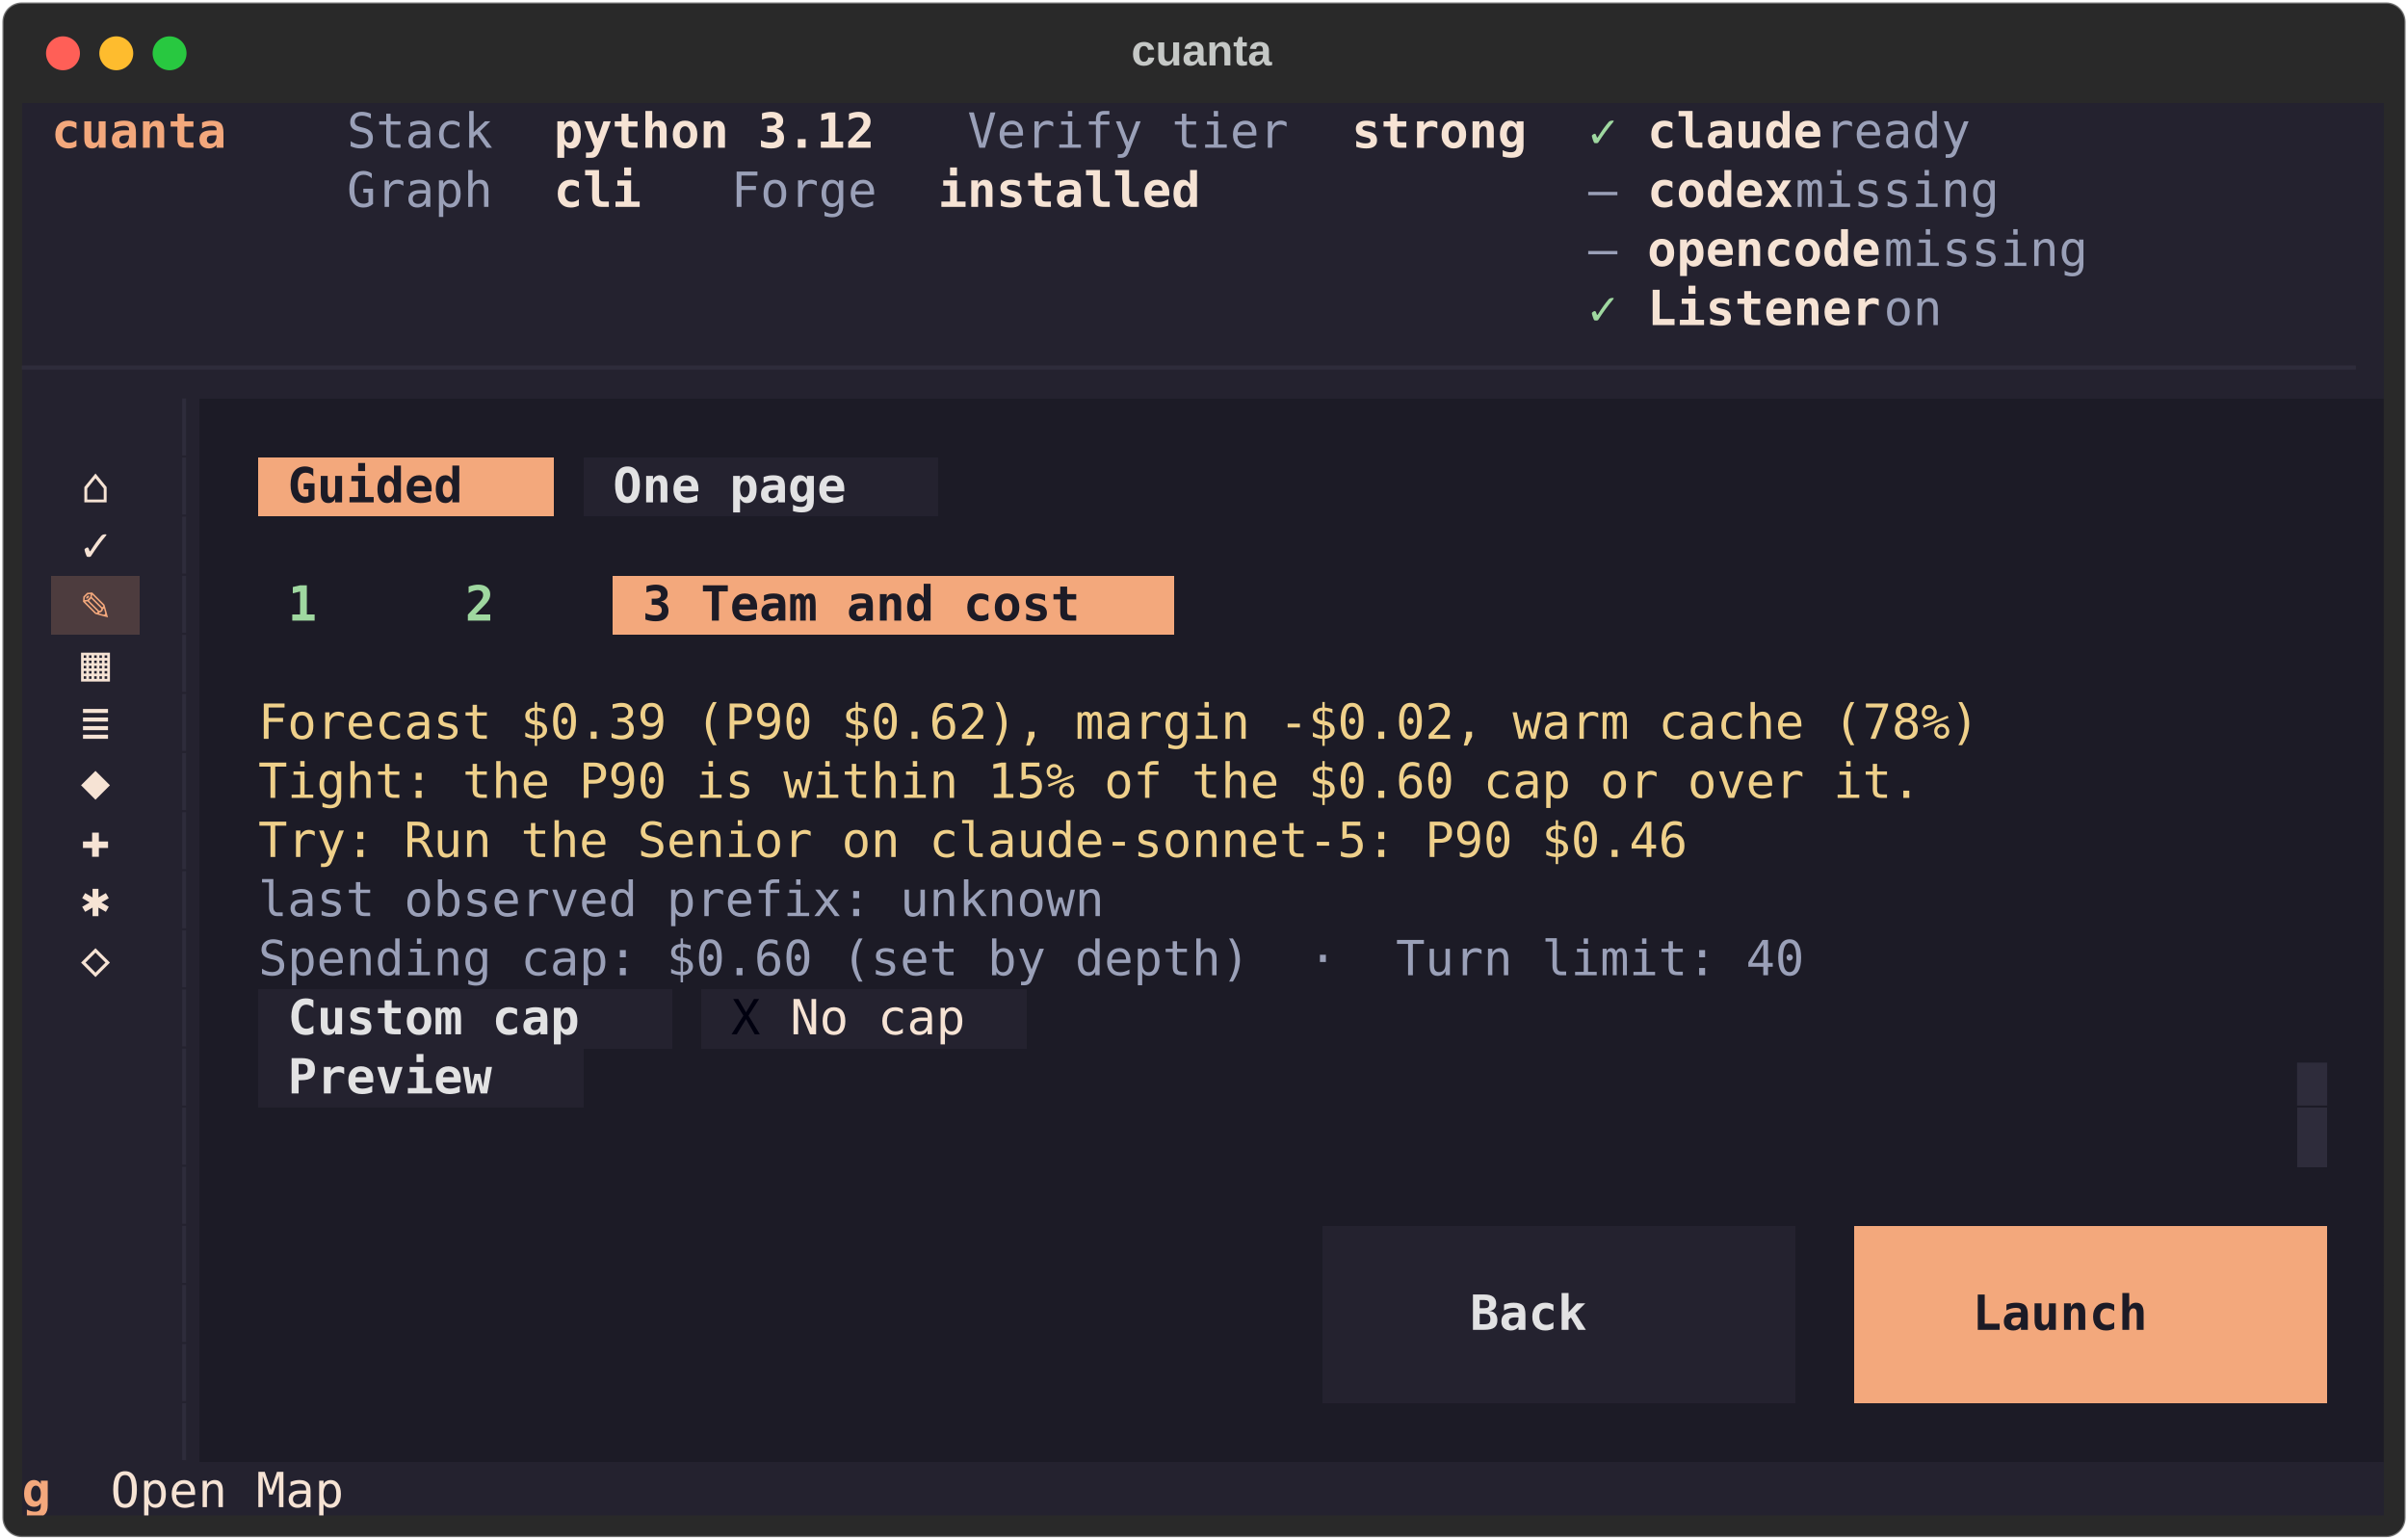
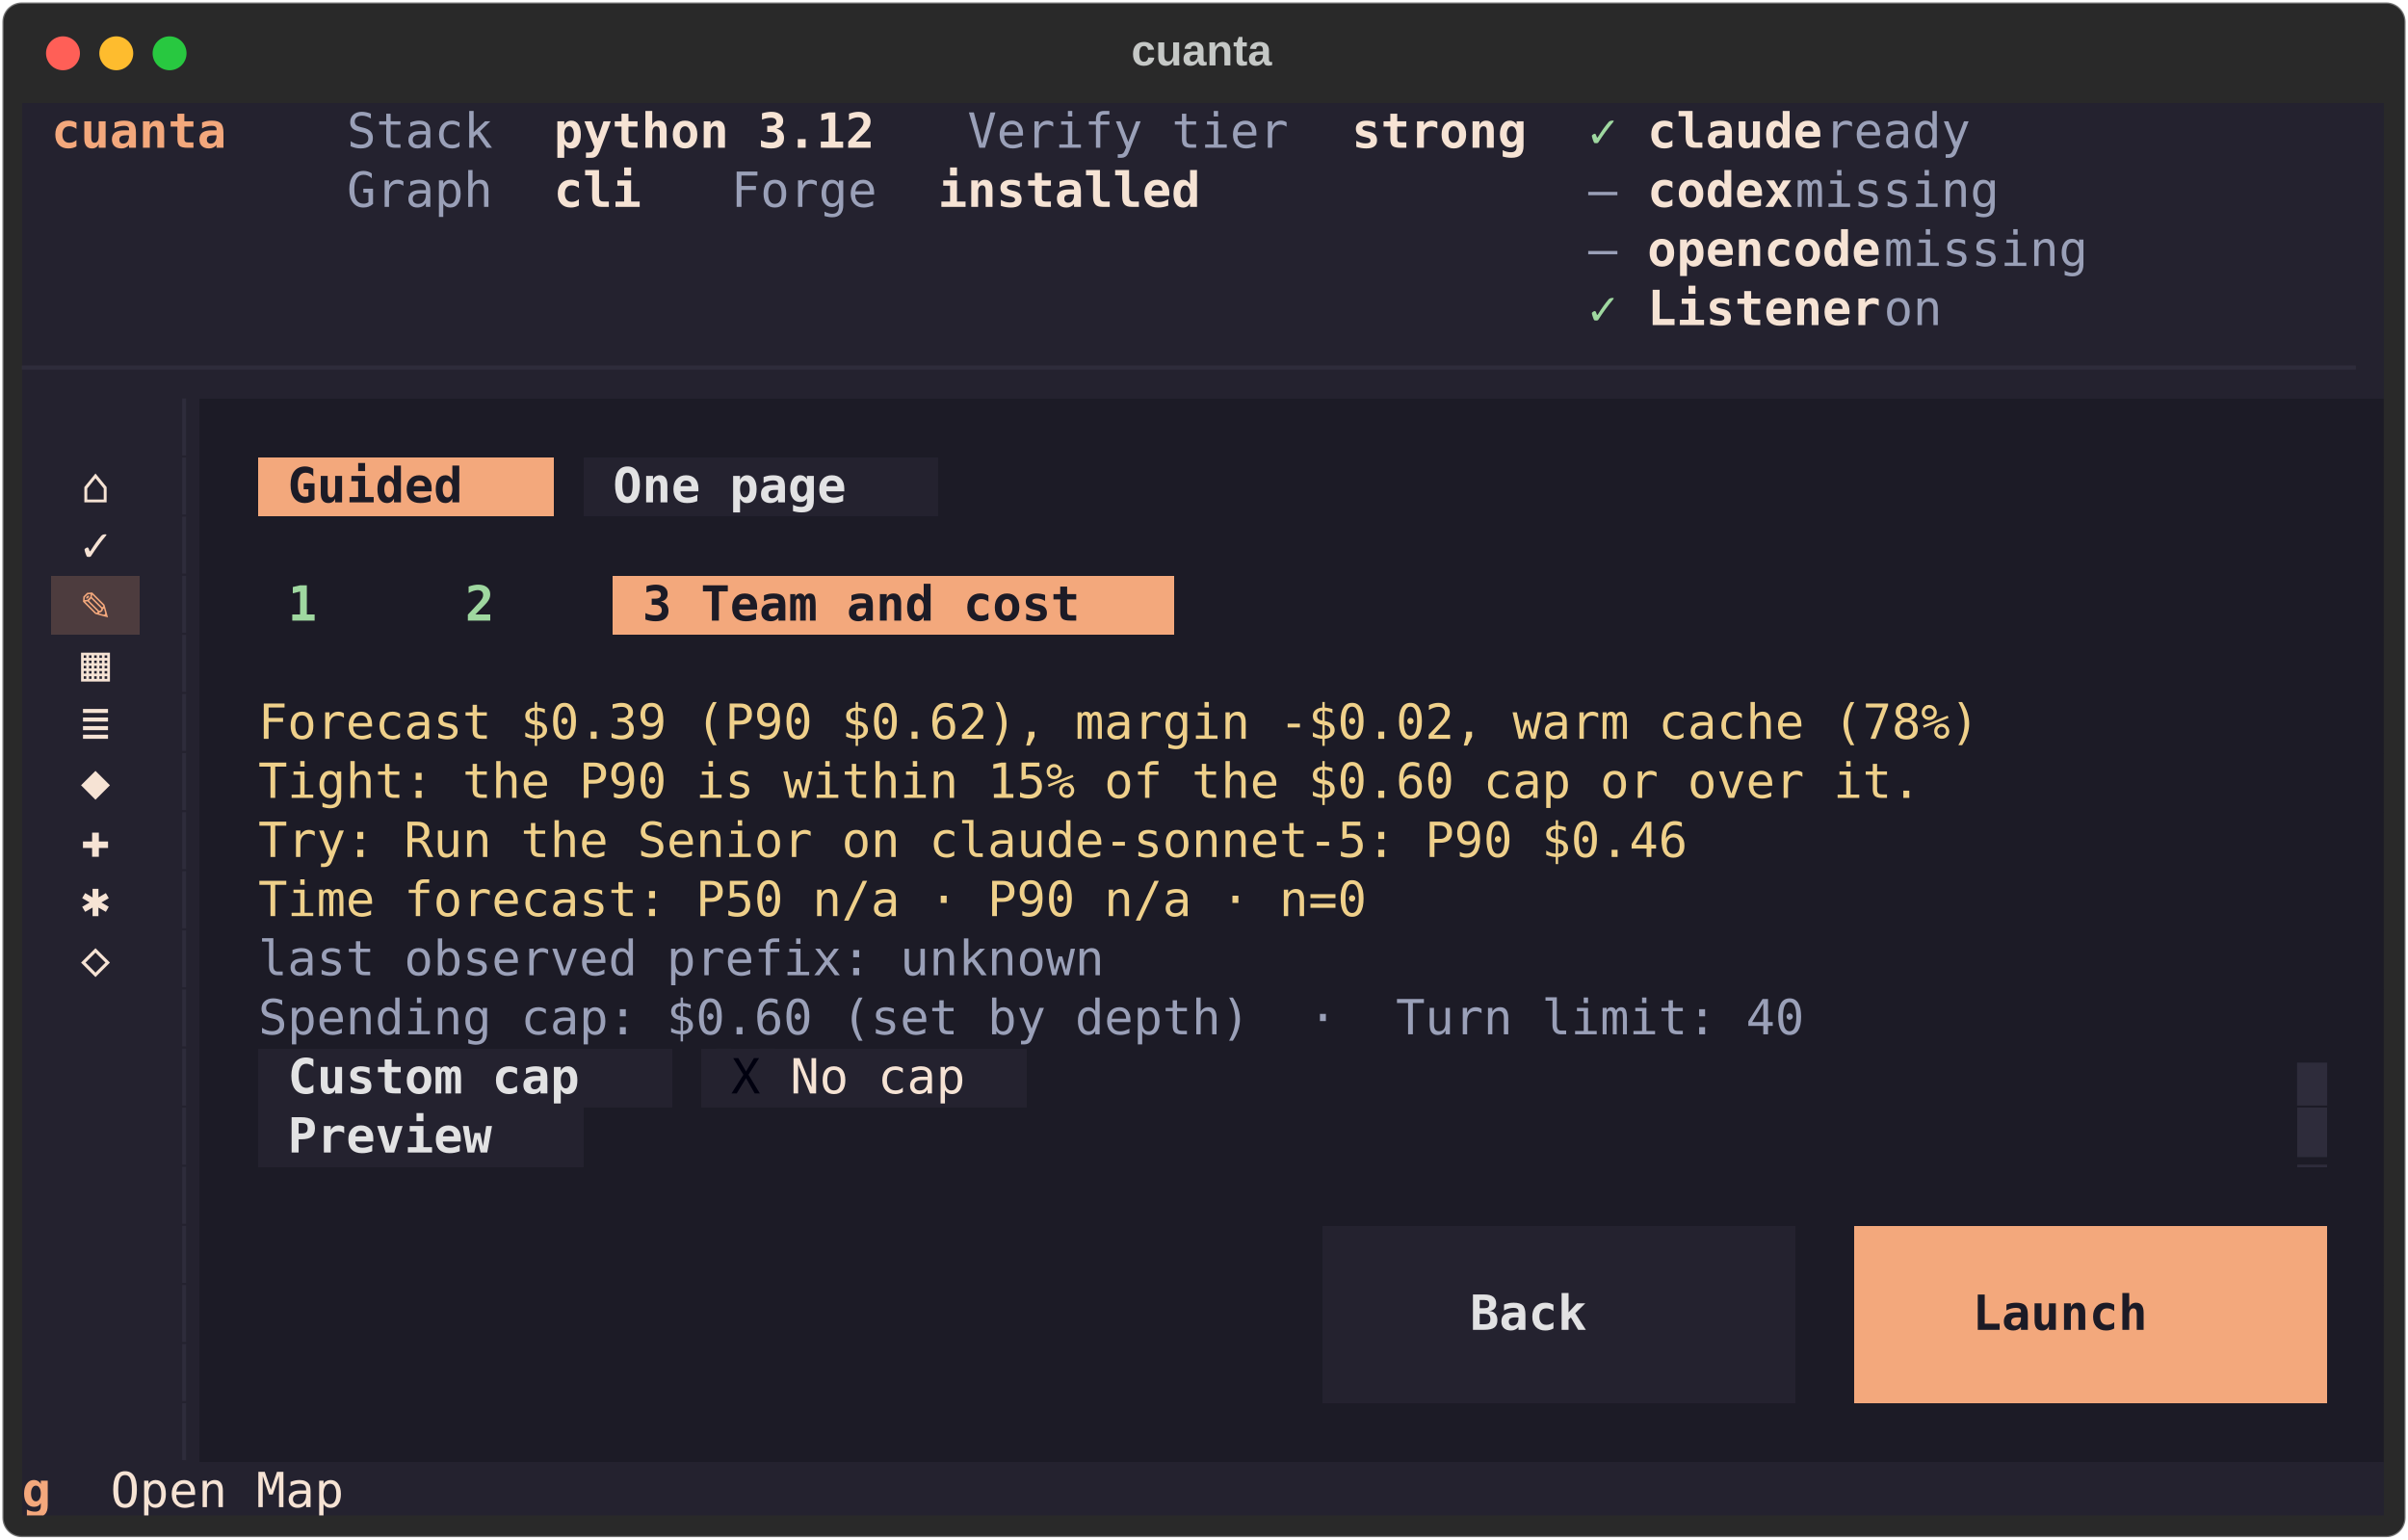
<svg xmlns="http://www.w3.org/2000/svg" class="rich-terminal" viewBox="0 0 994 635.6">
  <style>

    @font-face {
        font-family: "Fira Code";
        src: local("FiraCode-Regular"),
                url("https://cdnjs.cloudflare.com/ajax/libs/firacode/6.2.0/woff2/FiraCode-Regular.woff2") format("woff2"),
                url("https://cdnjs.cloudflare.com/ajax/libs/firacode/6.2.0/woff/FiraCode-Regular.woff") format("woff");
        font-style: normal;
        font-weight: 400;
    }
    @font-face {
        font-family: "Fira Code";
        src: local("FiraCode-Bold"),
                url("https://cdnjs.cloudflare.com/ajax/libs/firacode/6.2.0/woff2/FiraCode-Bold.woff2") format("woff2"),
                url("https://cdnjs.cloudflare.com/ajax/libs/firacode/6.2.0/woff/FiraCode-Bold.woff") format("woff");
        font-style: bold;
        font-weight: 700;
    }

    .terminal-matrix {
        font-family: Fira Code, monospace;
        font-size: 20px;
        line-height: 24.4px;
        font-variant-east-asian: full-width;
    }

    .terminal-title {
        font-size: 18px;
        font-weight: bold;
        font-family: arial;
    }

    .terminal-r1 { fill: #c5c8c6 }
.terminal-r2 { fill: #f3a87c;font-weight: bold }
.terminal-r3 { fill: #9aa0b8 }
.terminal-r4 { fill: #f6e3d4;font-weight: bold }
.terminal-r5 { fill: #f6e3d4 }
.terminal-r6 { fill: #9fd8a0 }
.terminal-r7 { fill: #2e2c3b }
.terminal-r8 { fill: #1c1b26;font-weight: bold }
.terminal-r9 { fill: #e2e2e3;font-weight: bold }
.terminal-r10 { fill: #9fd8a0;font-weight: bold }
.terminal-r11 { fill: #efd08a }
.terminal-r12 { fill: #24222f }
.terminal-r13 { fill: #00000f }
.terminal-r14 { fill: #1c1b26 }
.terminal-r15 { fill: #ee8a94 }
.terminal-r16 { fill: #f4a87c;font-weight: bold }
    </style>
  <defs>
    <clipPath id="terminal-clip-terminal">
      <rect x="0" y="0" width="975.0" height="584.6" />
    </clipPath>
    <clipPath id="terminal-line-0">
      <rect x="0" y="1.5" width="976" height="24.65" />
    </clipPath>
    <clipPath id="terminal-line-1">
      <rect x="0" y="25.9" width="976" height="24.65" />
    </clipPath>
    <clipPath id="terminal-line-2">
      <rect x="0" y="50.3" width="976" height="24.65" />
    </clipPath>
    <clipPath id="terminal-line-3">
      <rect x="0" y="74.7" width="976" height="24.65" />
    </clipPath>
    <clipPath id="terminal-line-4">
      <rect x="0" y="99.1" width="976" height="24.65" />
    </clipPath>
    <clipPath id="terminal-line-5">
      <rect x="0" y="123.5" width="976" height="24.65" />
    </clipPath>
    <clipPath id="terminal-line-6">
      <rect x="0" y="147.9" width="976" height="24.65" />
    </clipPath>
    <clipPath id="terminal-line-7">
      <rect x="0" y="172.3" width="976" height="24.65" />
    </clipPath>
    <clipPath id="terminal-line-8">
      <rect x="0" y="196.7" width="976" height="24.65" />
    </clipPath>
    <clipPath id="terminal-line-9">
      <rect x="0" y="221.1" width="976" height="24.65" />
    </clipPath>
    <clipPath id="terminal-line-10">
      <rect x="0" y="245.5" width="976" height="24.65" />
    </clipPath>
    <clipPath id="terminal-line-11">
      <rect x="0" y="269.9" width="976" height="24.65" />
    </clipPath>
    <clipPath id="terminal-line-12">
      <rect x="0" y="294.3" width="976" height="24.65" />
    </clipPath>
    <clipPath id="terminal-line-13">
      <rect x="0" y="318.7" width="976" height="24.65" />
    </clipPath>
    <clipPath id="terminal-line-14">
      <rect x="0" y="343.1" width="976" height="24.65" />
    </clipPath>
    <clipPath id="terminal-line-15">
      <rect x="0" y="367.5" width="976" height="24.65" />
    </clipPath>
    <clipPath id="terminal-line-16">
      <rect x="0" y="391.9" width="976" height="24.65" />
    </clipPath>
    <clipPath id="terminal-line-17">
      <rect x="0" y="416.3" width="976" height="24.65" />
    </clipPath>
    <clipPath id="terminal-line-18">
      <rect x="0" y="440.7" width="976" height="24.65" />
    </clipPath>
    <clipPath id="terminal-line-19">
      <rect x="0" y="465.1" width="976" height="24.65" />
    </clipPath>
    <clipPath id="terminal-line-20">
      <rect x="0" y="489.5" width="976" height="24.65" />
    </clipPath>
    <clipPath id="terminal-line-21">
      <rect x="0" y="513.9" width="976" height="24.65" />
    </clipPath>
    <clipPath id="terminal-line-22">
      <rect x="0" y="538.3" width="976" height="24.65" />
    </clipPath>
  </defs>
  <rect fill="#292929" stroke="rgba(255,255,255,0.35)" stroke-width="1" x="1" y="1" width="992" height="633.6" rx="8" />
  <text class="terminal-title" fill="#c5c8c6" text-anchor="middle" x="496" y="27">cuanta</text>
  <g transform="translate(26,22)">
    <circle cx="0" cy="0" r="7" fill="#ff5f57" />
    <circle cx="22" cy="0" r="7" fill="#febc2e" />
    <circle cx="44" cy="0" r="7" fill="#28c840" />
  </g>
  <g transform="translate(9, 41)" clip-path="url(#terminal-clip-terminal)">
    <rect fill="#24222f" x="0" y="1.5" width="12.2" height="24.65" shape-rendering="crispEdges" />
    <rect fill="#24222f" x="12.2" y="1.5" width="73.2" height="24.65" shape-rendering="crispEdges" />
    <rect fill="#24222f" x="85.4" y="1.5" width="48.8" height="24.65" shape-rendering="crispEdges" />
    <rect fill="#24222f" x="134.2" y="1.5" width="85.4" height="24.65" shape-rendering="crispEdges" />
    <rect fill="#24222f" x="219.6" y="1.5" width="146.4" height="24.65" shape-rendering="crispEdges" />
    <rect fill="#24222f" x="366" y="1.5" width="24.4" height="24.65" shape-rendering="crispEdges" />
    <rect fill="#24222f" x="390.4" y="1.5" width="158.6" height="24.65" shape-rendering="crispEdges" />
    <rect fill="#24222f" x="549" y="1.5" width="85.4" height="24.65" shape-rendering="crispEdges" />
    <rect fill="#24222f" x="634.4" y="1.5" width="12.2" height="24.65" shape-rendering="crispEdges" />
    <rect fill="#24222f" x="646.6" y="1.5" width="24.4" height="24.65" shape-rendering="crispEdges" />
    <rect fill="#24222f" x="671" y="1.5" width="73.2" height="24.65" shape-rendering="crispEdges" />
    <rect fill="#24222f" x="744.2" y="1.5" width="85.4" height="24.65" shape-rendering="crispEdges" />
    <rect fill="#24222f" x="829.6" y="1.5" width="146.4" height="24.65" shape-rendering="crispEdges" />
    <rect fill="#24222f" x="0" y="25.9" width="134.2" height="24.65" shape-rendering="crispEdges" />
    <rect fill="#24222f" x="134.2" y="25.9" width="85.4" height="24.65" shape-rendering="crispEdges" />
    <rect fill="#24222f" x="219.6" y="25.9" width="48.8" height="24.65" shape-rendering="crispEdges" />
    <rect fill="#24222f" x="268.4" y="25.9" width="24.4" height="24.65" shape-rendering="crispEdges" />
    <rect fill="#24222f" x="292.8" y="25.9" width="85.4" height="24.65" shape-rendering="crispEdges" />
    <rect fill="#24222f" x="378.2" y="25.9" width="122" height="24.65" shape-rendering="crispEdges" />
    <rect fill="#24222f" x="500.2" y="25.9" width="146.4" height="24.65" shape-rendering="crispEdges" />
    <rect fill="#24222f" x="646.6" y="25.9" width="24.4" height="24.65" shape-rendering="crispEdges" />
    <rect fill="#24222f" x="671" y="25.9" width="61" height="24.65" shape-rendering="crispEdges" />
    <rect fill="#24222f" x="732" y="25.9" width="109.8" height="24.65" shape-rendering="crispEdges" />
    <rect fill="#24222f" x="841.8" y="25.9" width="134.2" height="24.65" shape-rendering="crispEdges" />
    <rect fill="#24222f" x="0" y="50.3" width="134.2" height="24.65" shape-rendering="crispEdges" />
    <rect fill="#24222f" x="134.2" y="50.3" width="512.4" height="24.65" shape-rendering="crispEdges" />
    <rect fill="#24222f" x="646.6" y="50.3" width="24.4" height="24.65" shape-rendering="crispEdges" />
    <rect fill="#24222f" x="671" y="50.3" width="97.6" height="24.65" shape-rendering="crispEdges" />
    <rect fill="#24222f" x="768.6" y="50.3" width="109.8" height="24.65" shape-rendering="crispEdges" />
    <rect fill="#24222f" x="878.4" y="50.3" width="97.6" height="24.65" shape-rendering="crispEdges" />
    <rect fill="#24222f" x="0" y="74.7" width="134.2" height="24.65" shape-rendering="crispEdges" />
    <rect fill="#24222f" x="134.2" y="74.7" width="512.4" height="24.65" shape-rendering="crispEdges" />
    <rect fill="#24222f" x="646.6" y="74.7" width="24.4" height="24.65" shape-rendering="crispEdges" />
    <rect fill="#24222f" x="671" y="74.7" width="97.6" height="24.65" shape-rendering="crispEdges" />
    <rect fill="#24222f" x="768.6" y="74.7" width="48.8" height="24.65" shape-rendering="crispEdges" />
    <rect fill="#24222f" x="817.4" y="74.7" width="158.6" height="24.65" shape-rendering="crispEdges" />
    <rect fill="#24222f" x="0" y="99.1" width="976" height="24.65" shape-rendering="crispEdges" />
    <rect fill="#24222f" x="0" y="123.5" width="61" height="24.65" shape-rendering="crispEdges" />
    <rect fill="#24222f" x="61" y="123.5" width="12.2" height="24.65" shape-rendering="crispEdges" />
    <rect fill="#1c1b26" x="73.2" y="123.5" width="902.8" height="24.65" shape-rendering="crispEdges" />
    <rect fill="#24222f" x="0" y="147.9" width="24.4" height="24.65" shape-rendering="crispEdges" />
    <rect fill="#24222f" x="24.4" y="147.9" width="12.2" height="24.65" shape-rendering="crispEdges" />
    <rect fill="#24222f" x="36.6" y="147.9" width="24.4" height="24.65" shape-rendering="crispEdges" />
    <rect fill="#24222f" x="61" y="147.9" width="12.2" height="24.65" shape-rendering="crispEdges" />
    <rect fill="#1c1b26" x="73.2" y="147.9" width="24.4" height="24.65" shape-rendering="crispEdges" />
    <rect fill="#f3a87c" x="97.6" y="147.9" width="12.2" height="24.65" shape-rendering="crispEdges" />
    <rect fill="#f3a87c" x="109.8" y="147.9" width="97.6" height="24.65" shape-rendering="crispEdges" />
    <rect fill="#f3a87c" x="207.4" y="147.9" width="12.2" height="24.65" shape-rendering="crispEdges" />
    <rect fill="#1c1b26" x="219.6" y="147.9" width="12.2" height="24.65" shape-rendering="crispEdges" />
    <rect fill="#24222f" x="231.8" y="147.9" width="12.2" height="24.65" shape-rendering="crispEdges" />
    <rect fill="#24222f" x="244" y="147.9" width="122" height="24.65" shape-rendering="crispEdges" />
    <rect fill="#24222f" x="366" y="147.9" width="12.2" height="24.65" shape-rendering="crispEdges" />
    <rect fill="#1c1b26" x="378.2" y="147.9" width="597.8" height="24.65" shape-rendering="crispEdges" />
    <rect fill="#24222f" x="0" y="172.3" width="24.4" height="24.65" shape-rendering="crispEdges" />
    <rect fill="#24222f" x="24.4" y="172.3" width="12.2" height="24.65" shape-rendering="crispEdges" />
    <rect fill="#24222f" x="36.6" y="172.3" width="24.4" height="24.65" shape-rendering="crispEdges" />
    <rect fill="#24222f" x="61" y="172.3" width="12.2" height="24.65" shape-rendering="crispEdges" />
    <rect fill="#1c1b26" x="73.2" y="172.3" width="902.8" height="24.65" shape-rendering="crispEdges" />
    <rect fill="#24222f" x="0" y="196.7" width="12.2" height="24.65" shape-rendering="crispEdges" />
    <rect fill="#4d3c3e" x="12.2" y="196.7" width="12.2" height="24.65" shape-rendering="crispEdges" />
    <rect fill="#4d3c3e" x="24.4" y="196.7" width="12.2" height="24.65" shape-rendering="crispEdges" />
    <rect fill="#4d3c3e" x="36.6" y="196.7" width="12.2" height="24.65" shape-rendering="crispEdges" />
    <rect fill="#24222f" x="48.8" y="196.7" width="12.2" height="24.65" shape-rendering="crispEdges" />
    <rect fill="#24222f" x="61" y="196.7" width="12.2" height="24.65" shape-rendering="crispEdges" />
    <rect fill="#1c1b26" x="73.2" y="196.7" width="36.6" height="24.65" shape-rendering="crispEdges" />
    <rect fill="#1c1b26" x="109.8" y="196.7" width="36.6" height="24.65" shape-rendering="crispEdges" />
    <rect fill="#1c1b26" x="146.4" y="196.7" width="36.6" height="24.65" shape-rendering="crispEdges" />
    <rect fill="#1c1b26" x="183" y="196.7" width="36.6" height="24.65" shape-rendering="crispEdges" />
    <rect fill="#1c1b26" x="219.6" y="196.7" width="24.4" height="24.65" shape-rendering="crispEdges" />
    <rect fill="#f3a87c" x="244" y="196.7" width="12.2" height="24.65" shape-rendering="crispEdges" />
    <rect fill="#f3a87c" x="256.2" y="196.7" width="207.4" height="24.65" shape-rendering="crispEdges" />
    <rect fill="#f3a87c" x="463.6" y="196.7" width="12.2" height="24.65" shape-rendering="crispEdges" />
    <rect fill="#1c1b26" x="475.8" y="196.7" width="500.2" height="24.65" shape-rendering="crispEdges" />
    <rect fill="#24222f" x="0" y="221.1" width="24.4" height="24.65" shape-rendering="crispEdges" />
    <rect fill="#24222f" x="24.4" y="221.1" width="12.2" height="24.65" shape-rendering="crispEdges" />
    <rect fill="#24222f" x="36.6" y="221.1" width="24.4" height="24.65" shape-rendering="crispEdges" />
    <rect fill="#24222f" x="61" y="221.1" width="12.2" height="24.65" shape-rendering="crispEdges" />
    <rect fill="#1c1b26" x="73.2" y="221.1" width="902.8" height="24.65" shape-rendering="crispEdges" />
    <rect fill="#24222f" x="0" y="245.5" width="24.4" height="24.65" shape-rendering="crispEdges" />
    <rect fill="#24222f" x="24.4" y="245.5" width="12.2" height="24.65" shape-rendering="crispEdges" />
    <rect fill="#24222f" x="36.6" y="245.5" width="24.4" height="24.65" shape-rendering="crispEdges" />
    <rect fill="#24222f" x="61" y="245.5" width="12.2" height="24.65" shape-rendering="crispEdges" />
    <rect fill="#1c1b26" x="73.2" y="245.5" width="24.4" height="24.65" shape-rendering="crispEdges" />
    <rect fill="#1c1b26" x="97.6" y="245.5" width="719.8" height="24.65" shape-rendering="crispEdges" />
    <rect fill="#1c1b26" x="817.4" y="245.5" width="122" height="24.65" shape-rendering="crispEdges" />
    <rect fill="#1c1b26" x="939.4" y="245.5" width="12.2" height="24.65" shape-rendering="crispEdges" />
    <rect fill="#1c1b26" x="951.6" y="245.5" width="24.4" height="24.65" shape-rendering="crispEdges" />
    <rect fill="#24222f" x="0" y="269.9" width="24.4" height="24.65" shape-rendering="crispEdges" />
    <rect fill="#24222f" x="24.4" y="269.9" width="12.2" height="24.65" shape-rendering="crispEdges" />
    <rect fill="#24222f" x="36.6" y="269.9" width="24.4" height="24.65" shape-rendering="crispEdges" />
    <rect fill="#24222f" x="61" y="269.9" width="12.2" height="24.65" shape-rendering="crispEdges" />
    <rect fill="#1c1b26" x="73.2" y="269.9" width="24.4" height="24.65" shape-rendering="crispEdges" />
    <rect fill="#1c1b26" x="97.6" y="269.9" width="695.4" height="24.65" shape-rendering="crispEdges" />
    <rect fill="#1c1b26" x="793" y="269.9" width="146.4" height="24.65" shape-rendering="crispEdges" />
    <rect fill="#1c1b26" x="939.4" y="269.9" width="12.2" height="24.65" shape-rendering="crispEdges" />
    <rect fill="#1c1b26" x="951.6" y="269.9" width="24.4" height="24.65" shape-rendering="crispEdges" />
    <rect fill="#24222f" x="0" y="294.3" width="24.4" height="24.65" shape-rendering="crispEdges" />
    <rect fill="#24222f" x="24.4" y="294.3" width="12.2" height="24.65" shape-rendering="crispEdges" />
    <rect fill="#24222f" x="36.6" y="294.3" width="24.4" height="24.65" shape-rendering="crispEdges" />
    <rect fill="#24222f" x="61" y="294.3" width="12.2" height="24.65" shape-rendering="crispEdges" />
    <rect fill="#1c1b26" x="73.2" y="294.3" width="24.4" height="24.65" shape-rendering="crispEdges" />
    <rect fill="#1c1b26" x="97.6" y="294.3" width="597.8" height="24.65" shape-rendering="crispEdges" />
    <rect fill="#1c1b26" x="695.4" y="294.3" width="244" height="24.65" shape-rendering="crispEdges" />
    <rect fill="#1c1b26" x="939.4" y="294.3" width="12.2" height="24.65" shape-rendering="crispEdges" />
    <rect fill="#1c1b26" x="951.6" y="294.3" width="24.4" height="24.65" shape-rendering="crispEdges" />
    <rect fill="#24222f" x="0" y="318.7" width="24.4" height="24.65" shape-rendering="crispEdges" />
    <rect fill="#24222f" x="24.4" y="318.7" width="12.2" height="24.65" shape-rendering="crispEdges" />
    <rect fill="#24222f" x="36.6" y="318.7" width="24.4" height="24.65" shape-rendering="crispEdges" />
    <rect fill="#24222f" x="61" y="318.7" width="12.2" height="24.65" shape-rendering="crispEdges" />
    <rect fill="#1c1b26" x="73.2" y="318.7" width="24.4" height="24.65" shape-rendering="crispEdges" />
-     <rect fill="#1c1b26" x="97.6" y="318.7" width="353.8" height="24.65" shape-rendering="crispEdges" />
-     <rect fill="#1c1b26" x="451.4" y="318.7" width="488" height="24.65" shape-rendering="crispEdges" />
+     <rect fill="#1c1b26" x="97.6" y="318.7" width="463.6" height="24.65" shape-rendering="crispEdges" />
+     <rect fill="#1c1b26" x="561.2" y="318.7" width="378.2" height="24.65" shape-rendering="crispEdges" />
    <rect fill="#1c1b26" x="939.4" y="318.7" width="12.2" height="24.65" shape-rendering="crispEdges" />
    <rect fill="#1c1b26" x="951.6" y="318.7" width="24.4" height="24.65" shape-rendering="crispEdges" />
    <rect fill="#24222f" x="0" y="343.1" width="24.4" height="24.65" shape-rendering="crispEdges" />
    <rect fill="#24222f" x="24.4" y="343.1" width="12.2" height="24.65" shape-rendering="crispEdges" />
    <rect fill="#24222f" x="36.6" y="343.1" width="24.4" height="24.65" shape-rendering="crispEdges" />
    <rect fill="#24222f" x="61" y="343.1" width="12.2" height="24.65" shape-rendering="crispEdges" />
    <rect fill="#1c1b26" x="73.2" y="343.1" width="24.4" height="24.65" shape-rendering="crispEdges" />
-     <rect fill="#1c1b26" x="97.6" y="343.1" width="646.6" height="24.65" shape-rendering="crispEdges" />
-     <rect fill="#1c1b26" x="744.2" y="343.1" width="195.2" height="24.65" shape-rendering="crispEdges" />
+     <rect fill="#1c1b26" x="97.6" y="343.1" width="353.8" height="24.65" shape-rendering="crispEdges" />
+     <rect fill="#1c1b26" x="451.4" y="343.1" width="488" height="24.65" shape-rendering="crispEdges" />
    <rect fill="#1c1b26" x="939.4" y="343.1" width="12.2" height="24.65" shape-rendering="crispEdges" />
    <rect fill="#1c1b26" x="951.6" y="343.1" width="24.4" height="24.65" shape-rendering="crispEdges" />
    <rect fill="#24222f" x="0" y="367.5" width="61" height="24.65" shape-rendering="crispEdges" />
    <rect fill="#24222f" x="61" y="367.5" width="12.2" height="24.65" shape-rendering="crispEdges" />
    <rect fill="#1c1b26" x="73.2" y="367.5" width="24.4" height="24.65" shape-rendering="crispEdges" />
-     <rect fill="#24222f" x="97.6" y="367.5" width="12.2" height="24.65" shape-rendering="crispEdges" />
-     <rect fill="#24222f" x="109.8" y="367.5" width="146.4" height="24.65" shape-rendering="crispEdges" />
-     <rect fill="#24222f" x="256.2" y="367.5" width="12.2" height="24.65" shape-rendering="crispEdges" />
-     <rect fill="#1c1b26" x="268.4" y="367.5" width="12.2" height="24.65" shape-rendering="crispEdges" />
-     <rect fill="#24222f" x="280.6" y="367.5" width="12.2" height="24.65" shape-rendering="crispEdges" />
-     <rect fill="#24222f" x="292.8" y="367.5" width="12.2" height="24.65" shape-rendering="crispEdges" />
-     <rect fill="#24222f" x="305" y="367.5" width="12.2" height="24.65" shape-rendering="crispEdges" />
-     <rect fill="#24222f" x="317.2" y="367.5" width="97.6" height="24.65" shape-rendering="crispEdges" />
-     <rect fill="#1c1b26" x="414.8" y="367.5" width="524.6" height="24.65" shape-rendering="crispEdges" />
+     <rect fill="#1c1b26" x="97.6" y="367.5" width="646.6" height="24.65" shape-rendering="crispEdges" />
+     <rect fill="#1c1b26" x="744.2" y="367.5" width="195.2" height="24.65" shape-rendering="crispEdges" />
    <rect fill="#1c1b26" x="939.4" y="367.5" width="12.2" height="24.65" shape-rendering="crispEdges" />
    <rect fill="#1c1b26" x="951.6" y="367.5" width="24.4" height="24.65" shape-rendering="crispEdges" />
    <rect fill="#24222f" x="0" y="391.9" width="61" height="24.65" shape-rendering="crispEdges" />
    <rect fill="#24222f" x="61" y="391.9" width="12.2" height="24.65" shape-rendering="crispEdges" />
    <rect fill="#1c1b26" x="73.2" y="391.9" width="24.4" height="24.65" shape-rendering="crispEdges" />
    <rect fill="#24222f" x="97.6" y="391.9" width="12.2" height="24.65" shape-rendering="crispEdges" />
-     <rect fill="#24222f" x="109.8" y="391.9" width="109.8" height="24.65" shape-rendering="crispEdges" />
-     <rect fill="#24222f" x="219.6" y="391.9" width="12.2" height="24.65" shape-rendering="crispEdges" />
-     <rect fill="#1c1b26" x="231.8" y="391.9" width="707.6" height="24.65" shape-rendering="crispEdges" />
+     <rect fill="#24222f" x="109.8" y="391.9" width="146.4" height="24.65" shape-rendering="crispEdges" />
+     <rect fill="#24222f" x="256.2" y="391.9" width="12.2" height="24.65" shape-rendering="crispEdges" />
+     <rect fill="#1c1b26" x="268.4" y="391.9" width="12.2" height="24.65" shape-rendering="crispEdges" />
+     <rect fill="#24222f" x="280.6" y="391.9" width="12.2" height="24.65" shape-rendering="crispEdges" />
+     <rect fill="#24222f" x="292.8" y="391.9" width="12.2" height="24.65" shape-rendering="crispEdges" />
+     <rect fill="#24222f" x="305" y="391.9" width="12.2" height="24.65" shape-rendering="crispEdges" />
+     <rect fill="#24222f" x="317.2" y="391.9" width="97.6" height="24.65" shape-rendering="crispEdges" />
+     <rect fill="#1c1b26" x="414.8" y="391.9" width="524.6" height="24.65" shape-rendering="crispEdges" />
    <rect fill="#1c1b26" x="939.4" y="391.9" width="12.2" height="24.65" shape-rendering="crispEdges" />
    <rect fill="#1c1b26" x="951.6" y="391.9" width="24.4" height="24.65" shape-rendering="crispEdges" />
    <rect fill="#24222f" x="0" y="416.3" width="61" height="24.65" shape-rendering="crispEdges" />
    <rect fill="#24222f" x="61" y="416.3" width="12.2" height="24.65" shape-rendering="crispEdges" />
-     <rect fill="#1c1b26" x="73.2" y="416.3" width="866.2" height="24.65" shape-rendering="crispEdges" />
+     <rect fill="#1c1b26" x="73.2" y="416.3" width="24.4" height="24.65" shape-rendering="crispEdges" />
+     <rect fill="#24222f" x="97.6" y="416.3" width="12.2" height="24.65" shape-rendering="crispEdges" />
+     <rect fill="#24222f" x="109.8" y="416.3" width="109.8" height="24.65" shape-rendering="crispEdges" />
+     <rect fill="#24222f" x="219.6" y="416.3" width="12.2" height="24.65" shape-rendering="crispEdges" />
+     <rect fill="#1c1b26" x="231.8" y="416.3" width="707.6" height="24.65" shape-rendering="crispEdges" />
    <rect fill="#2e2c3b" x="939.4" y="416.3" width="12.2" height="24.65" shape-rendering="crispEdges" />
    <rect fill="#1c1b26" x="951.6" y="416.3" width="24.4" height="24.65" shape-rendering="crispEdges" />
    <rect fill="#24222f" x="0" y="440.7" width="61" height="24.65" shape-rendering="crispEdges" />
    <rect fill="#24222f" x="61" y="440.7" width="12.2" height="24.65" shape-rendering="crispEdges" />
    <rect fill="#1c1b26" x="73.2" y="440.7" width="24.4" height="24.65" shape-rendering="crispEdges" />
    <rect fill="#1c1b26" x="97.6" y="440.7" width="0" height="24.65" shape-rendering="crispEdges" />
    <rect fill="#1c1b26" x="97.6" y="440.7" width="878.4" height="24.65" shape-rendering="crispEdges" />
    <rect fill="#24222f" x="0" y="465.1" width="61" height="24.65" shape-rendering="crispEdges" />
    <rect fill="#24222f" x="61" y="465.1" width="12.2" height="24.65" shape-rendering="crispEdges" />
    <rect fill="#1c1b26" x="73.2" y="465.1" width="463.6" height="24.65" shape-rendering="crispEdges" />
    <rect fill="#24222f" x="536.8" y="465.1" width="195.2" height="24.65" shape-rendering="crispEdges" />
    <rect fill="#1c1b26" x="732" y="465.1" width="24.4" height="24.65" shape-rendering="crispEdges" />
    <rect fill="#f3a87c" x="756.4" y="465.1" width="195.2" height="24.65" shape-rendering="crispEdges" />
    <rect fill="#1c1b26" x="951.6" y="465.1" width="24.4" height="24.65" shape-rendering="crispEdges" />
    <rect fill="#24222f" x="0" y="489.5" width="61" height="24.65" shape-rendering="crispEdges" />
    <rect fill="#24222f" x="61" y="489.5" width="12.2" height="24.65" shape-rendering="crispEdges" />
    <rect fill="#1c1b26" x="73.2" y="489.5" width="463.6" height="24.65" shape-rendering="crispEdges" />
    <rect fill="#24222f" x="536.8" y="489.5" width="61" height="24.65" shape-rendering="crispEdges" />
    <rect fill="#24222f" x="597.8" y="489.5" width="73.2" height="24.65" shape-rendering="crispEdges" />
    <rect fill="#24222f" x="671" y="489.5" width="61" height="24.65" shape-rendering="crispEdges" />
    <rect fill="#1c1b26" x="732" y="489.5" width="24.4" height="24.65" shape-rendering="crispEdges" />
    <rect fill="#f3a87c" x="756.4" y="489.5" width="48.8" height="24.65" shape-rendering="crispEdges" />
    <rect fill="#f3a87c" x="805.2" y="489.5" width="97.6" height="24.65" shape-rendering="crispEdges" />
    <rect fill="#f3a87c" x="902.8" y="489.5" width="48.8" height="24.65" shape-rendering="crispEdges" />
    <rect fill="#1c1b26" x="951.6" y="489.5" width="24.4" height="24.65" shape-rendering="crispEdges" />
    <rect fill="#24222f" x="0" y="513.9" width="61" height="24.65" shape-rendering="crispEdges" />
    <rect fill="#24222f" x="61" y="513.9" width="12.2" height="24.65" shape-rendering="crispEdges" />
    <rect fill="#1c1b26" x="73.2" y="513.9" width="463.6" height="24.65" shape-rendering="crispEdges" />
    <rect fill="#24222f" x="536.8" y="513.9" width="195.2" height="24.65" shape-rendering="crispEdges" />
    <rect fill="#1c1b26" x="732" y="513.9" width="24.4" height="24.65" shape-rendering="crispEdges" />
    <rect fill="#f3a87c" x="756.4" y="513.9" width="195.2" height="24.65" shape-rendering="crispEdges" />
    <rect fill="#1c1b26" x="951.6" y="513.9" width="24.4" height="24.65" shape-rendering="crispEdges" />
    <rect fill="#24222f" x="0" y="538.3" width="61" height="24.65" shape-rendering="crispEdges" />
    <rect fill="#24222f" x="61" y="538.3" width="12.2" height="24.65" shape-rendering="crispEdges" />
    <rect fill="#1c1b26" x="73.2" y="538.3" width="902.8" height="24.65" shape-rendering="crispEdges" />
    <rect fill="#24222f" x="0" y="562.7" width="36.6" height="24.65" shape-rendering="crispEdges" />
    <rect fill="#24222f" x="36.6" y="562.7" width="109.8" height="24.65" shape-rendering="crispEdges" />
    <rect fill="#24222f" x="146.4" y="562.7" width="829.6" height="24.65" shape-rendering="crispEdges" />
    <g class="terminal-matrix">
      <text class="terminal-r2" x="12.2" y="20" textLength="73.2" clip-path="url(#terminal-line-0)">cuanta</text>
      <text class="terminal-r3" x="134.2" y="20" textLength="85.4" clip-path="url(#terminal-line-0)"> Stack </text>
      <text class="terminal-r4" x="219.6" y="20" textLength="146.4" clip-path="url(#terminal-line-0)">python 3.12 </text>
      <text class="terminal-r3" x="390.4" y="20" textLength="158.6" clip-path="url(#terminal-line-0)"> Verify tier </text>
      <text class="terminal-r4" x="549" y="20" textLength="85.4" clip-path="url(#terminal-line-0)">strong </text>
      <text class="terminal-r6" x="646.6" y="20" textLength="24.4" clip-path="url(#terminal-line-0)">✓ </text>
      <text class="terminal-r4" x="671" y="20" textLength="73.2" clip-path="url(#terminal-line-0)">claude</text>
      <text class="terminal-r3" x="744.2" y="20" textLength="85.4" clip-path="url(#terminal-line-0)">  ready</text>
      <text class="terminal-r1" x="976" y="20" textLength="12.2" clip-path="url(#terminal-line-0)">
</text>
      <text class="terminal-r3" x="134.2" y="44.4" textLength="85.4" clip-path="url(#terminal-line-1)"> Graph </text>
      <text class="terminal-r4" x="219.6" y="44.4" textLength="48.8" clip-path="url(#terminal-line-1)">cli </text>
      <text class="terminal-r3" x="292.8" y="44.4" textLength="85.4" clip-path="url(#terminal-line-1)"> Forge </text>
      <text class="terminal-r4" x="378.2" y="44.4" textLength="122" clip-path="url(#terminal-line-1)">installed </text>
      <text class="terminal-r3" x="646.6" y="44.4" textLength="24.4" clip-path="url(#terminal-line-1)">– </text>
      <text class="terminal-r4" x="671" y="44.4" textLength="61" clip-path="url(#terminal-line-1)">codex</text>
      <text class="terminal-r3" x="732" y="44.4" textLength="109.8" clip-path="url(#terminal-line-1)">  missing</text>
      <text class="terminal-r1" x="976" y="44.4" textLength="12.2" clip-path="url(#terminal-line-1)">
</text>
      <text class="terminal-r3" x="646.6" y="68.8" textLength="24.4" clip-path="url(#terminal-line-2)">– </text>
      <text class="terminal-r4" x="671" y="68.8" textLength="97.6" clip-path="url(#terminal-line-2)">opencode</text>
      <text class="terminal-r3" x="768.6" y="68.8" textLength="109.8" clip-path="url(#terminal-line-2)">  missing</text>
      <text class="terminal-r1" x="976" y="68.8" textLength="12.2" clip-path="url(#terminal-line-2)">
</text>
      <text class="terminal-r6" x="646.6" y="93.2" textLength="24.4" clip-path="url(#terminal-line-3)">✓ </text>
      <text class="terminal-r4" x="671" y="93.2" textLength="97.6" clip-path="url(#terminal-line-3)">Listener</text>
      <text class="terminal-r3" x="768.6" y="93.2" textLength="48.8" clip-path="url(#terminal-line-3)">  on</text>
      <text class="terminal-r1" x="976" y="93.2" textLength="12.2" clip-path="url(#terminal-line-3)">
</text>
      <text class="terminal-r7" x="0" y="117.6" textLength="976" clip-path="url(#terminal-line-4)">────────────────────────────────────────────────────────────────────────────────</text>
      <text class="terminal-r1" x="976" y="117.6" textLength="12.2" clip-path="url(#terminal-line-4)">
</text>
      <text class="terminal-r7" x="61" y="142" textLength="12.2" clip-path="url(#terminal-line-5)">│</text>
      <text class="terminal-r1" x="976" y="142" textLength="12.2" clip-path="url(#terminal-line-5)">
</text>
      <text class="terminal-r5" x="24.4" y="166.4" textLength="12.2" clip-path="url(#terminal-line-6)">⌂</text>
      <text class="terminal-r7" x="61" y="166.4" textLength="12.2" clip-path="url(#terminal-line-6)">│</text>
      <text class="terminal-r8" x="109.8" y="166.4" textLength="97.6" clip-path="url(#terminal-line-6)"> Guided </text>
      <text class="terminal-r9" x="244" y="166.4" textLength="122" clip-path="url(#terminal-line-6)"> One page </text>
      <text class="terminal-r1" x="976" y="166.4" textLength="12.2" clip-path="url(#terminal-line-6)">
</text>
      <text class="terminal-r5" x="24.4" y="190.8" textLength="12.2" clip-path="url(#terminal-line-7)">✓</text>
      <text class="terminal-r7" x="61" y="190.8" textLength="12.2" clip-path="url(#terminal-line-7)">│</text>
      <text class="terminal-r1" x="976" y="190.8" textLength="12.2" clip-path="url(#terminal-line-7)">
</text>
      <text class="terminal-r2" x="24.4" y="215.2" textLength="12.2" clip-path="url(#terminal-line-8)">✎</text>
      <text class="terminal-r7" x="61" y="215.2" textLength="12.2" clip-path="url(#terminal-line-8)">│</text>
      <text class="terminal-r10" x="109.8" y="215.2" textLength="36.6" clip-path="url(#terminal-line-8)"> 1 </text>
      <text class="terminal-r10" x="183" y="215.2" textLength="36.6" clip-path="url(#terminal-line-8)"> 2 </text>
      <text class="terminal-r8" x="256.2" y="215.2" textLength="207.4" clip-path="url(#terminal-line-8)"> 3 Team and cost </text>
      <text class="terminal-r1" x="976" y="215.2" textLength="12.2" clip-path="url(#terminal-line-8)">
</text>
      <text class="terminal-r5" x="24.4" y="239.6" textLength="12.2" clip-path="url(#terminal-line-9)">▦</text>
      <text class="terminal-r7" x="61" y="239.6" textLength="12.2" clip-path="url(#terminal-line-9)">│</text>
      <text class="terminal-r1" x="976" y="239.6" textLength="12.2" clip-path="url(#terminal-line-9)">
</text>
      <text class="terminal-r5" x="24.4" y="264" textLength="12.2" clip-path="url(#terminal-line-10)">≣</text>
      <text class="terminal-r7" x="61" y="264" textLength="12.2" clip-path="url(#terminal-line-10)">│</text>
      <text class="terminal-r11" x="97.6" y="264" textLength="719.8" clip-path="url(#terminal-line-10)">Forecast $0.39 (P90 $0.62), margin -$0.02, warm cache (78%)</text>
      <text class="terminal-r1" x="976" y="264" textLength="12.2" clip-path="url(#terminal-line-10)">
</text>
      <text class="terminal-r5" x="24.4" y="288.4" textLength="12.2" clip-path="url(#terminal-line-11)">◆</text>
      <text class="terminal-r7" x="61" y="288.4" textLength="12.2" clip-path="url(#terminal-line-11)">│</text>
      <text class="terminal-r11" x="97.6" y="288.4" textLength="695.4" clip-path="url(#terminal-line-11)">Tight: the P90 is within 15% of the $0.60 cap or over it.</text>
      <text class="terminal-r1" x="976" y="288.4" textLength="12.2" clip-path="url(#terminal-line-11)">
</text>
      <text class="terminal-r5" x="24.4" y="312.8" textLength="12.2" clip-path="url(#terminal-line-12)">✚</text>
      <text class="terminal-r7" x="61" y="312.8" textLength="12.2" clip-path="url(#terminal-line-12)">│</text>
      <text class="terminal-r11" x="97.6" y="312.8" textLength="597.8" clip-path="url(#terminal-line-12)">Try: Run the Senior on claude-sonnet-5: P90 $0.46</text>
      <text class="terminal-r1" x="976" y="312.8" textLength="12.2" clip-path="url(#terminal-line-12)">
</text>
      <text class="terminal-r5" x="24.4" y="337.2" textLength="12.2" clip-path="url(#terminal-line-13)">✱</text>
      <text class="terminal-r7" x="61" y="337.2" textLength="12.2" clip-path="url(#terminal-line-13)">│</text>
-       <text class="terminal-r3" x="97.6" y="337.2" textLength="353.8" clip-path="url(#terminal-line-13)">last observed prefix: unknown</text>
+       <text class="terminal-r11" x="97.6" y="337.2" textLength="463.6" clip-path="url(#terminal-line-13)">Time forecast: P50 n/a · P90 n/a · n=0</text>
      <text class="terminal-r1" x="976" y="337.2" textLength="12.2" clip-path="url(#terminal-line-13)">
</text>
      <text class="terminal-r5" x="24.4" y="361.6" textLength="12.2" clip-path="url(#terminal-line-14)">◇</text>
      <text class="terminal-r7" x="61" y="361.6" textLength="12.2" clip-path="url(#terminal-line-14)">│</text>
-       <text class="terminal-r3" x="97.6" y="361.6" textLength="646.6" clip-path="url(#terminal-line-14)">Spending cap: $0.60 (set by depth)  ·  Turn limit: 40</text>
+       <text class="terminal-r3" x="97.6" y="361.6" textLength="353.8" clip-path="url(#terminal-line-14)">last observed prefix: unknown</text>
      <text class="terminal-r1" x="976" y="361.6" textLength="12.2" clip-path="url(#terminal-line-14)">
</text>
      <text class="terminal-r7" x="61" y="386" textLength="12.2" clip-path="url(#terminal-line-15)">│</text>
-       <text class="terminal-r9" x="109.8" y="386" textLength="146.4" clip-path="url(#terminal-line-15)"> Custom cap </text>
-       <text class="terminal-r12" x="280.6" y="386" textLength="12.2" clip-path="url(#terminal-line-15)">▐</text>
-       <text class="terminal-r13" x="292.8" y="386" textLength="12.2" clip-path="url(#terminal-line-15)">X</text>
-       <text class="terminal-r12" x="305" y="386" textLength="12.2" clip-path="url(#terminal-line-15)">▌</text>
-       <text class="terminal-r5" x="317.2" y="386" textLength="97.6" clip-path="url(#terminal-line-15)"> No cap </text>
+       <text class="terminal-r3" x="97.6" y="386" textLength="646.6" clip-path="url(#terminal-line-15)">Spending cap: $0.60 (set by depth)  ·  Turn limit: 40</text>
      <text class="terminal-r1" x="976" y="386" textLength="12.2" clip-path="url(#terminal-line-15)">
</text>
      <text class="terminal-r7" x="61" y="410.4" textLength="12.2" clip-path="url(#terminal-line-16)">│</text>
-       <text class="terminal-r9" x="109.8" y="410.4" textLength="109.8" clip-path="url(#terminal-line-16)"> Preview </text>
+       <text class="terminal-r9" x="109.8" y="410.4" textLength="146.4" clip-path="url(#terminal-line-16)"> Custom cap </text>
+       <text class="terminal-r12" x="280.6" y="410.4" textLength="12.2" clip-path="url(#terminal-line-16)">▐</text>
+       <text class="terminal-r13" x="292.8" y="410.4" textLength="12.2" clip-path="url(#terminal-line-16)">X</text>
+       <text class="terminal-r12" x="305" y="410.4" textLength="12.2" clip-path="url(#terminal-line-16)">▌</text>
+       <text class="terminal-r5" x="317.2" y="410.4" textLength="97.6" clip-path="url(#terminal-line-16)"> No cap </text>
      <text class="terminal-r7" x="939.4" y="410.4" textLength="12.2" clip-path="url(#terminal-line-16)">▆</text>
      <text class="terminal-r1" x="976" y="410.4" textLength="12.2" clip-path="url(#terminal-line-16)">
</text>
      <text class="terminal-r7" x="61" y="434.8" textLength="12.2" clip-path="url(#terminal-line-17)">│</text>
+       <text class="terminal-r9" x="109.8" y="434.8" textLength="109.8" clip-path="url(#terminal-line-17)"> Preview </text>
+       <text class="terminal-r14" x="939.4" y="434.8" textLength="12.2" clip-path="url(#terminal-line-17)">▁</text>
      <text class="terminal-r1" x="976" y="434.8" textLength="12.2" clip-path="url(#terminal-line-17)">
</text>
      <text class="terminal-r7" x="61" y="459.2" textLength="12.2" clip-path="url(#terminal-line-18)">│</text>
      <text class="terminal-r1" x="976" y="459.2" textLength="12.2" clip-path="url(#terminal-line-18)">
</text>
      <text class="terminal-r7" x="61" y="483.6" textLength="12.2" clip-path="url(#terminal-line-19)">│</text>
      <text class="terminal-r1" x="976" y="483.6" textLength="12.2" clip-path="url(#terminal-line-19)">
</text>
      <text class="terminal-r7" x="61" y="508" textLength="12.2" clip-path="url(#terminal-line-20)">│</text>
      <text class="terminal-r9" x="597.8" y="508" textLength="73.2" clip-path="url(#terminal-line-20)"> Back </text>
      <text class="terminal-r8" x="805.2" y="508" textLength="97.6" clip-path="url(#terminal-line-20)"> Launch </text>
      <text class="terminal-r1" x="976" y="508" textLength="12.2" clip-path="url(#terminal-line-20)">
</text>
      <text class="terminal-r7" x="61" y="532.4" textLength="12.2" clip-path="url(#terminal-line-21)">│</text>
      <text class="terminal-r1" x="976" y="532.4" textLength="12.2" clip-path="url(#terminal-line-21)">
</text>
      <text class="terminal-r7" x="61" y="556.8" textLength="12.2" clip-path="url(#terminal-line-22)">│</text>
      <text class="terminal-r1" x="976" y="556.8" textLength="12.2" clip-path="url(#terminal-line-22)">
</text>
      <text class="terminal-r16" x="0" y="581.2" textLength="36.6" clip-path="url(#terminal-line-23)"> g </text>
      <text class="terminal-r5" x="36.6" y="581.2" textLength="109.8" clip-path="url(#terminal-line-23)">Open Map </text>
    </g>
  </g>
</svg>
